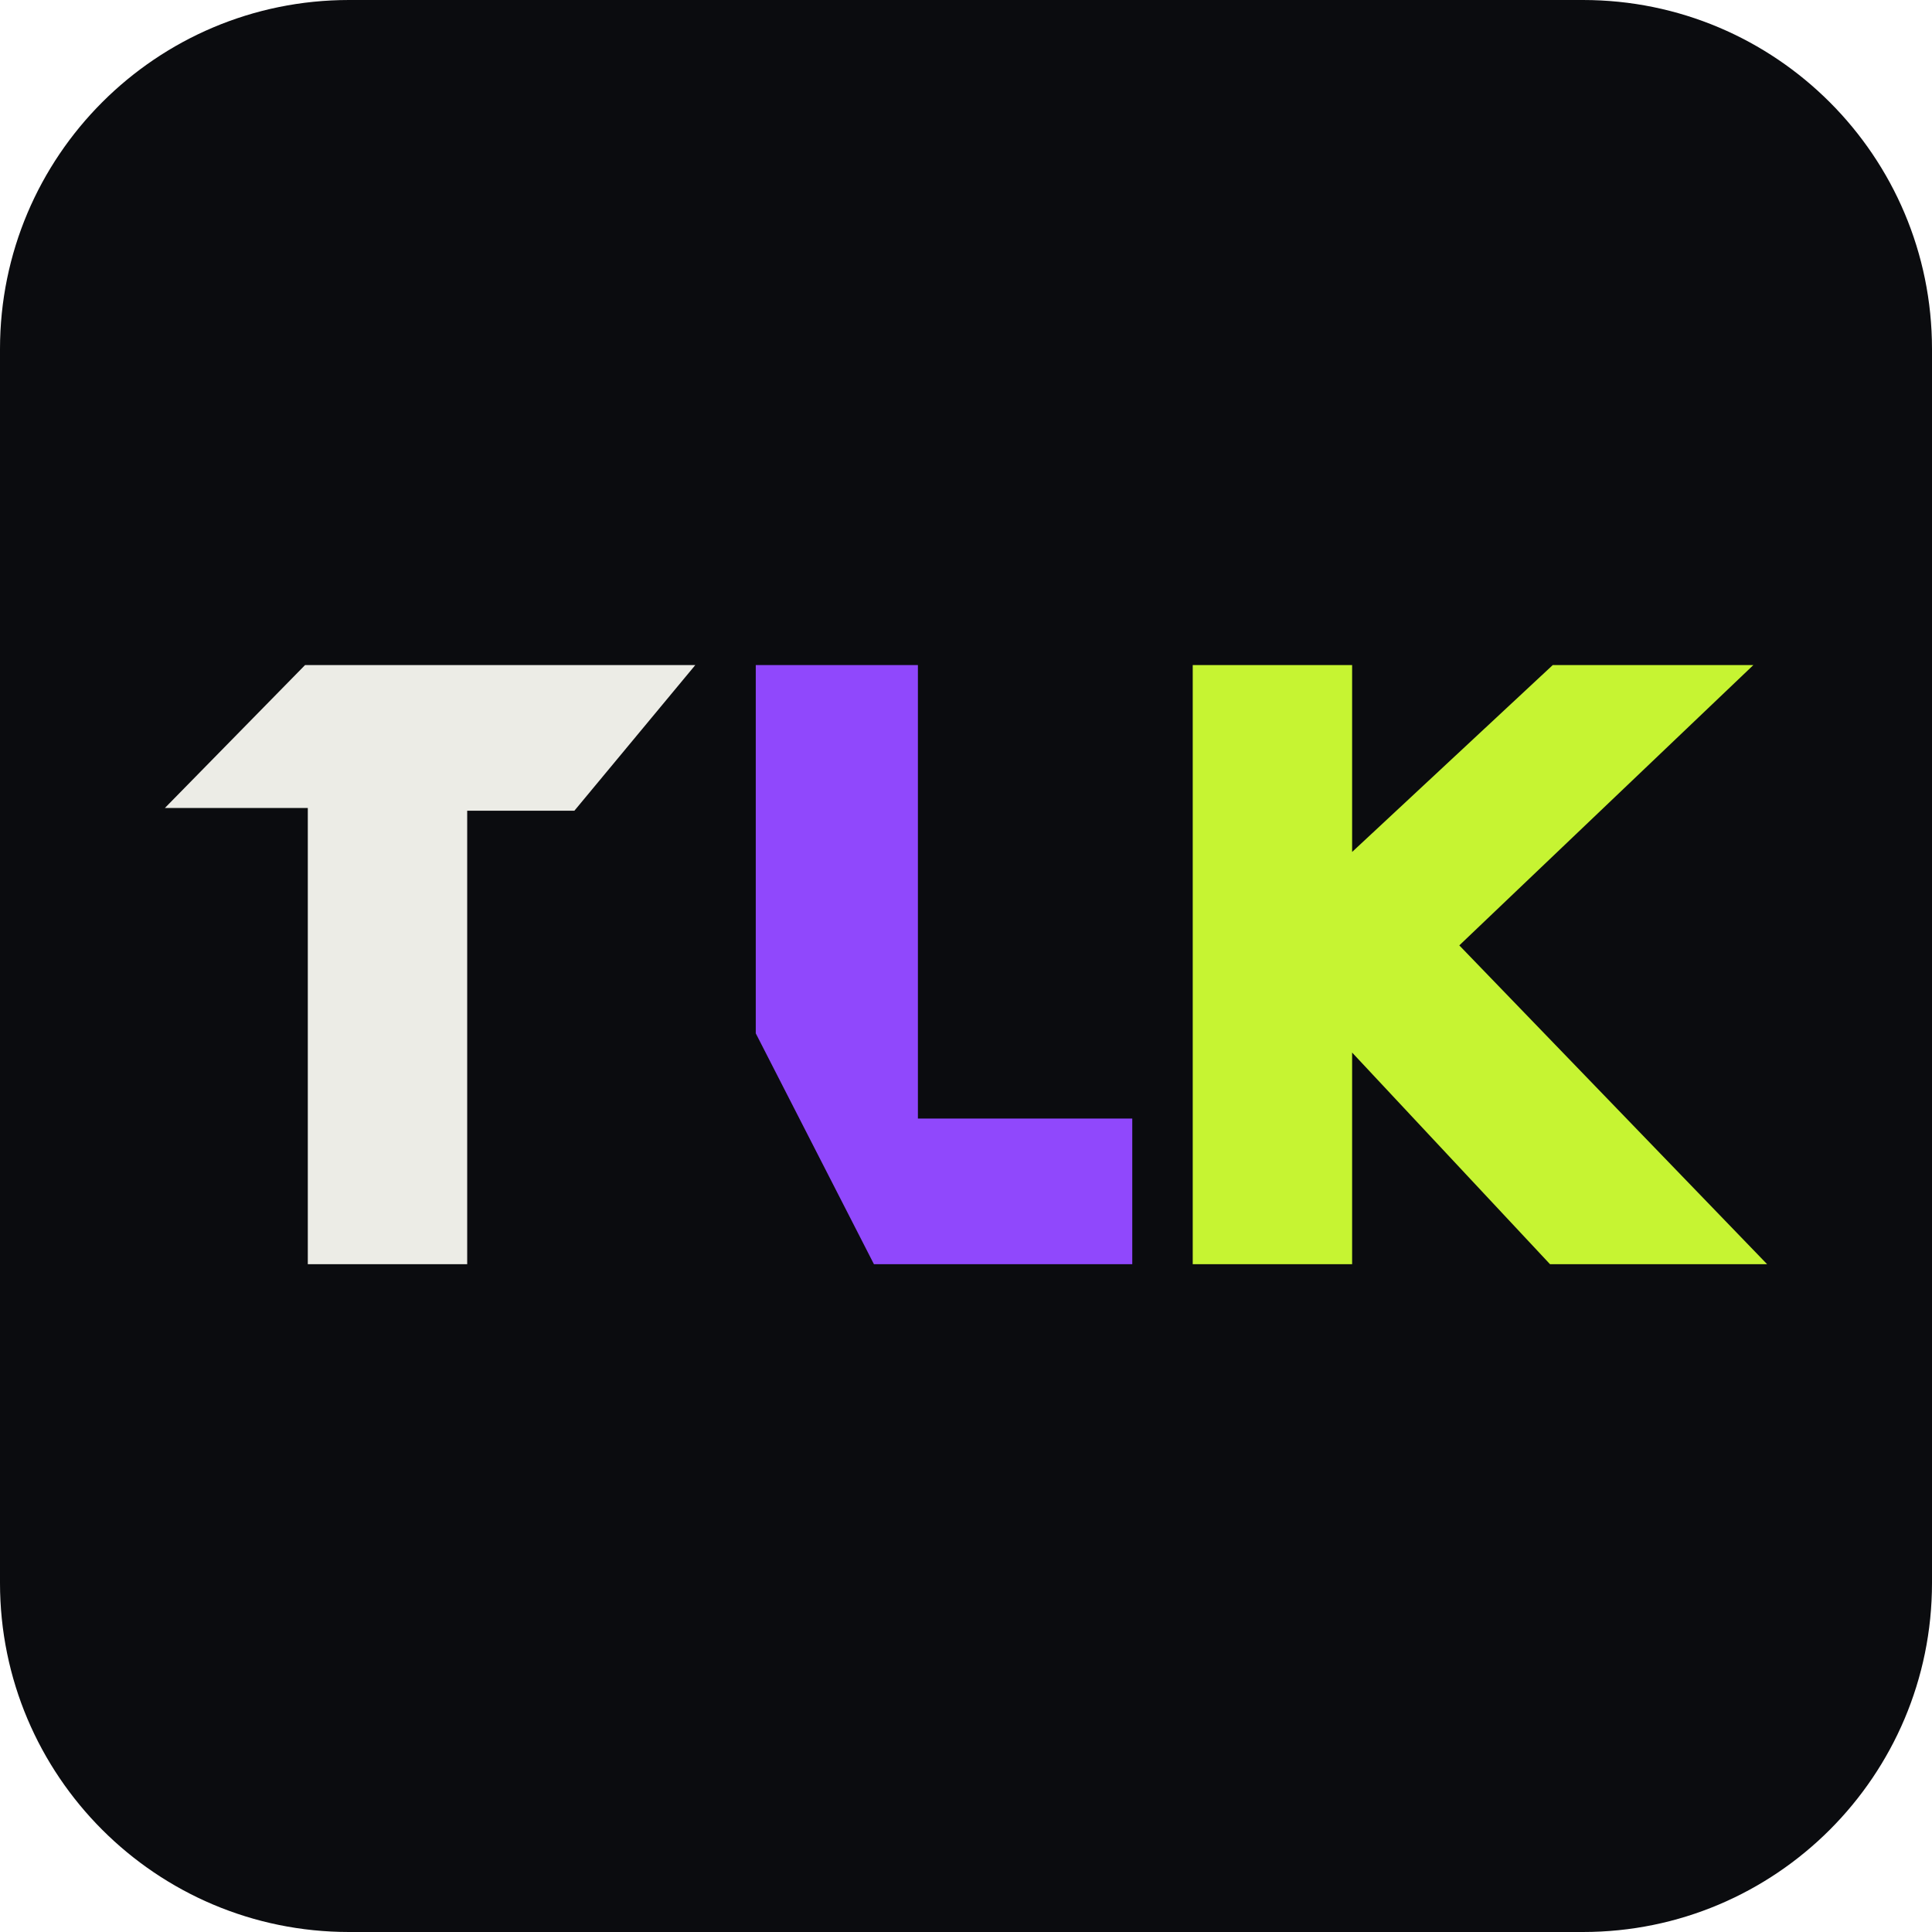
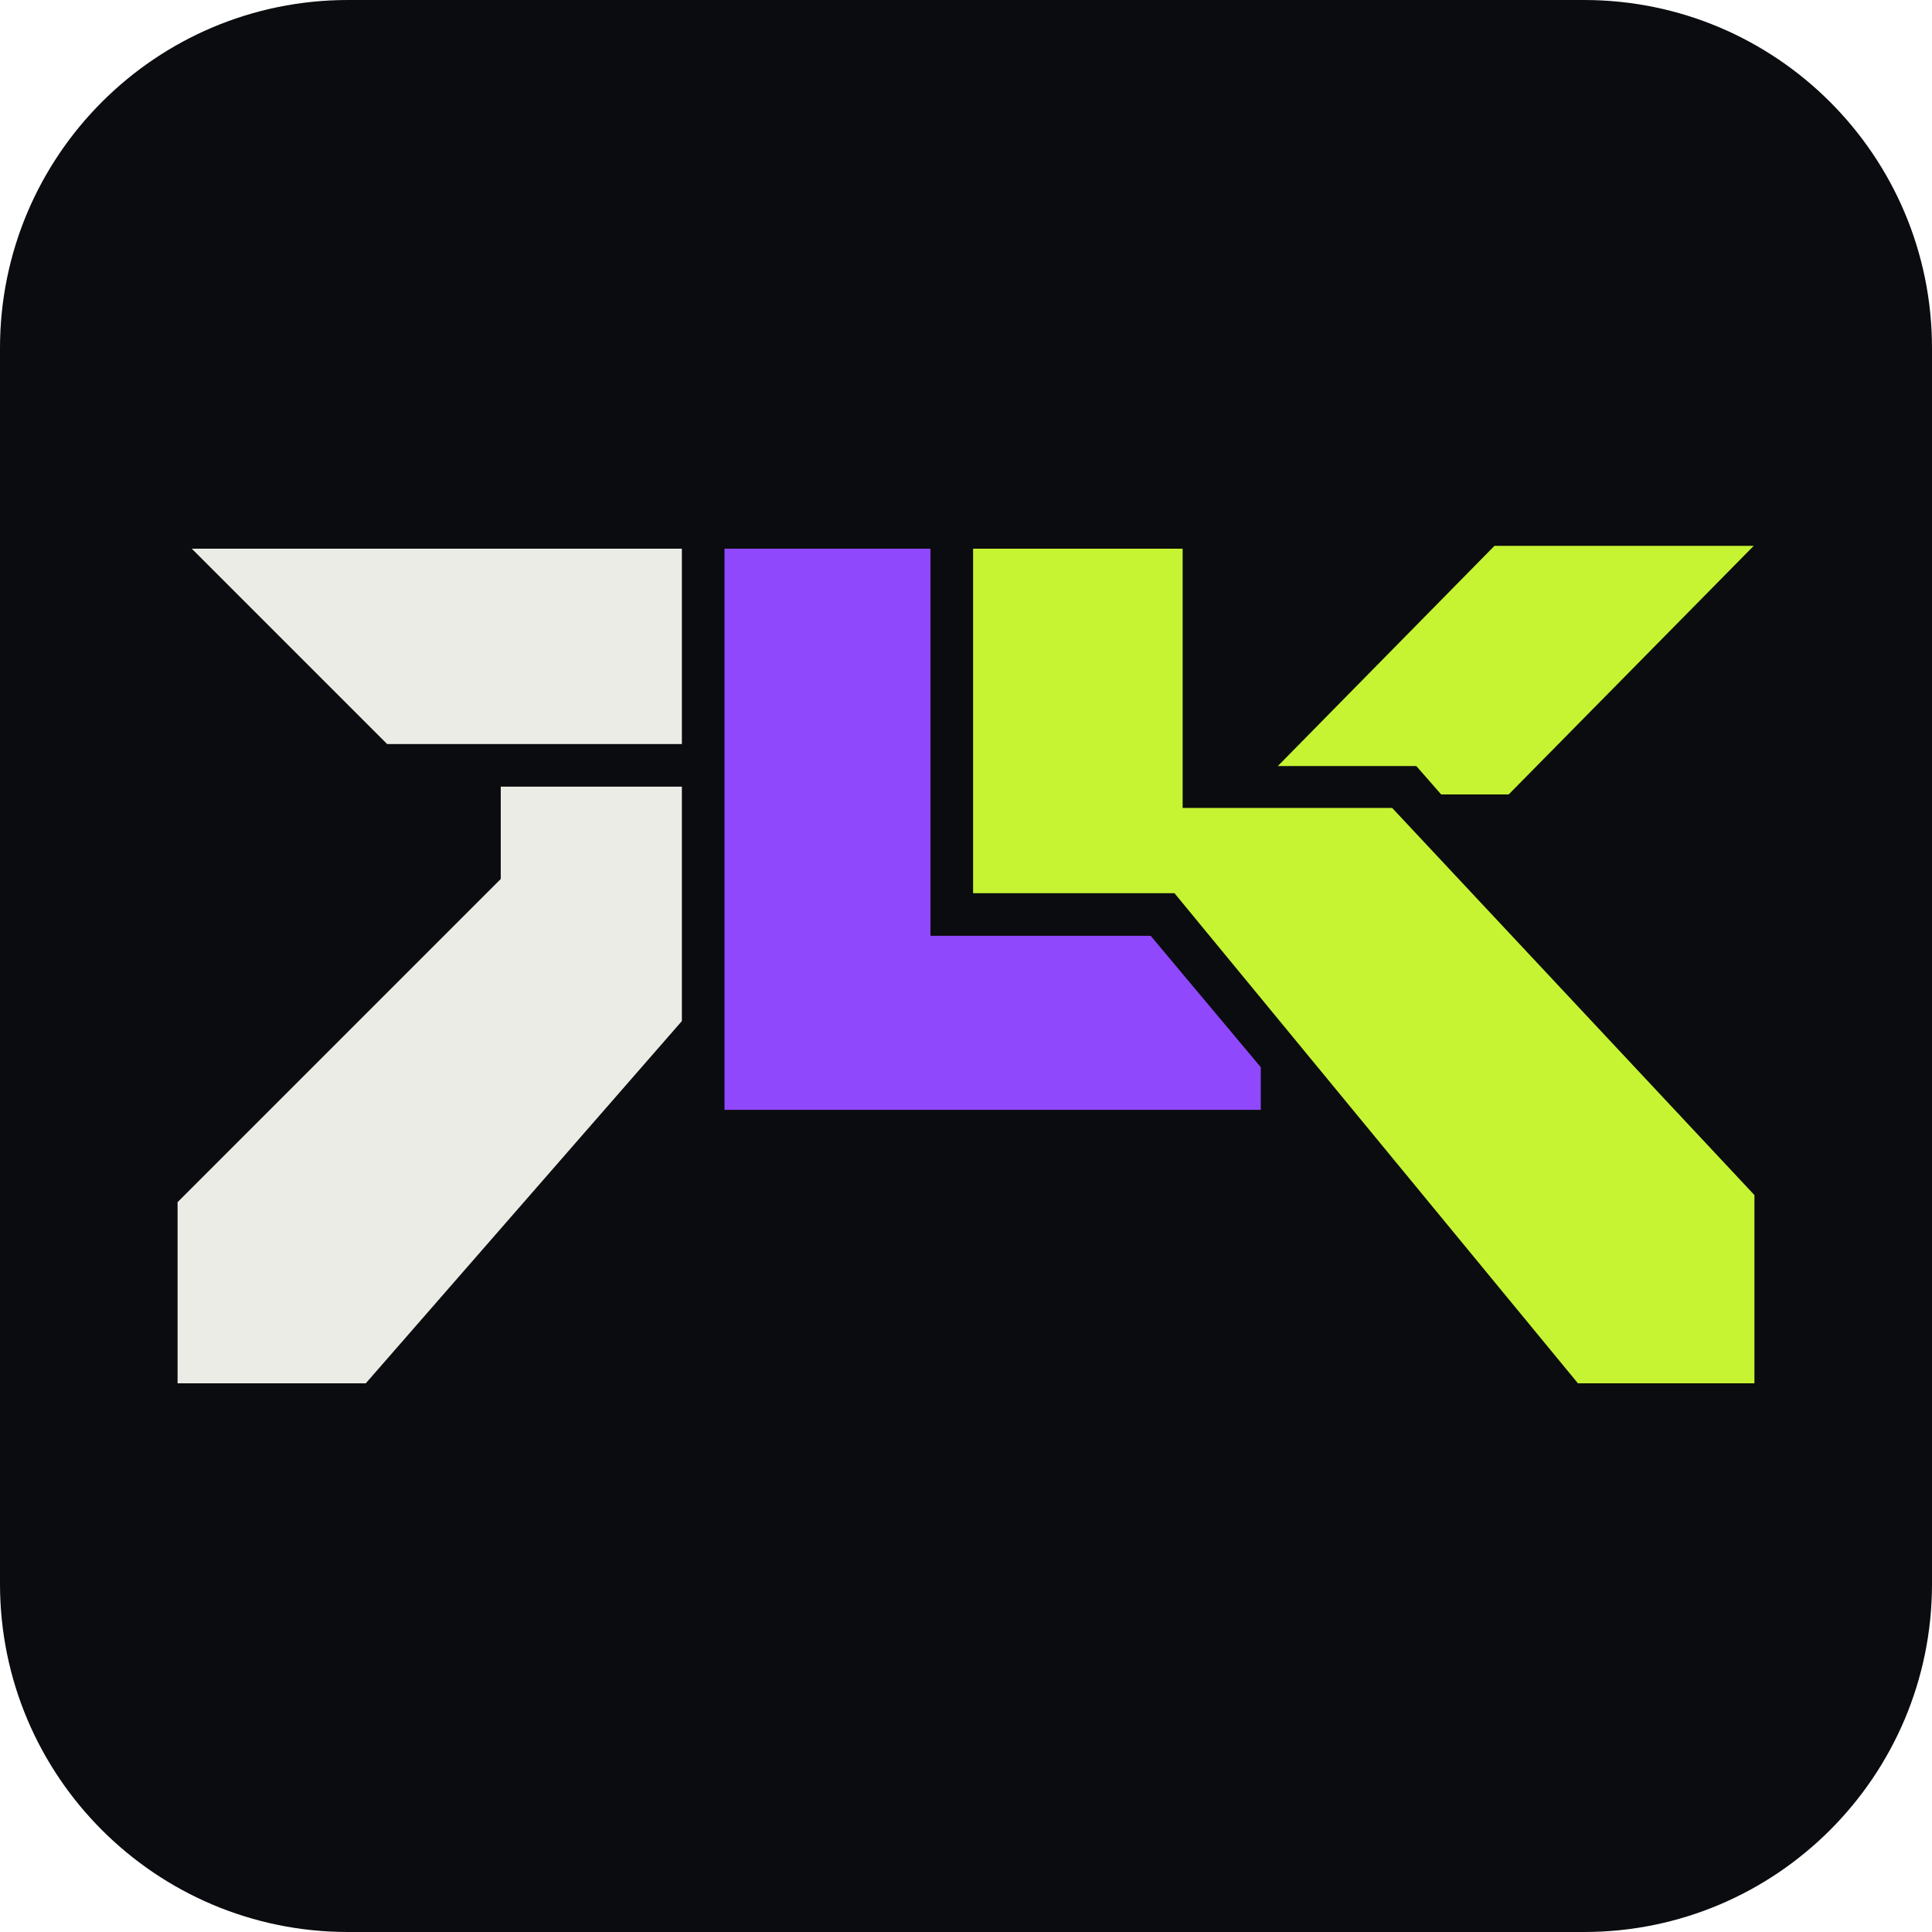
- <svg xmlns="http://www.w3.org/2000/svg" viewBox="0 0 703 703">
-   <rect width="703" height="703" rx="127" fill="#0b0c0f" />
-   <g transform="translate(60 242.0)">
-     <path fill="#ecece6" d="M193 0 51 0 0 52 52 52 52 218 110 218 110 53 149 53Z" />
-     <path fill="#9048fc" d="M215 0 215 134 258 218 352 218 352 165 274 165 274 0Z" />
-     <path fill="#c6f432" d="M374 0 374 218 432 218 432 141 504 218 583 218 471 102 578 0 505 0 432 68 432 0Z" />
+ <svg xmlns="http://www.w3.org/2000/svg" viewBox="0 0 544 544">
+   <rect width="544" height="544" rx="98" fill="#0b0c0f" />
+   <g transform="translate(50 154.5)">
+     <path fill="#ecece6" d="M4 0 142 0 142 55 59 55ZM142 67 91 67 91 93 0 184 0 235 53 235 142 133Z" />
+     <path fill="#9048fc" d="M154 0 154 158 305 158 305 146 274 109 212 109 212 0Z" />
+     <path fill="#c6f432" d="M224 0 224 97 280.7 97 394.3 235 444 235 444 182 342 73 283 73 283 0ZM443.8 -0.8 370.8 -0.8 309.8 61.2 348.8 61.2 355.8 69.2 374.8 69.2Z" />
  </g>
</svg>
